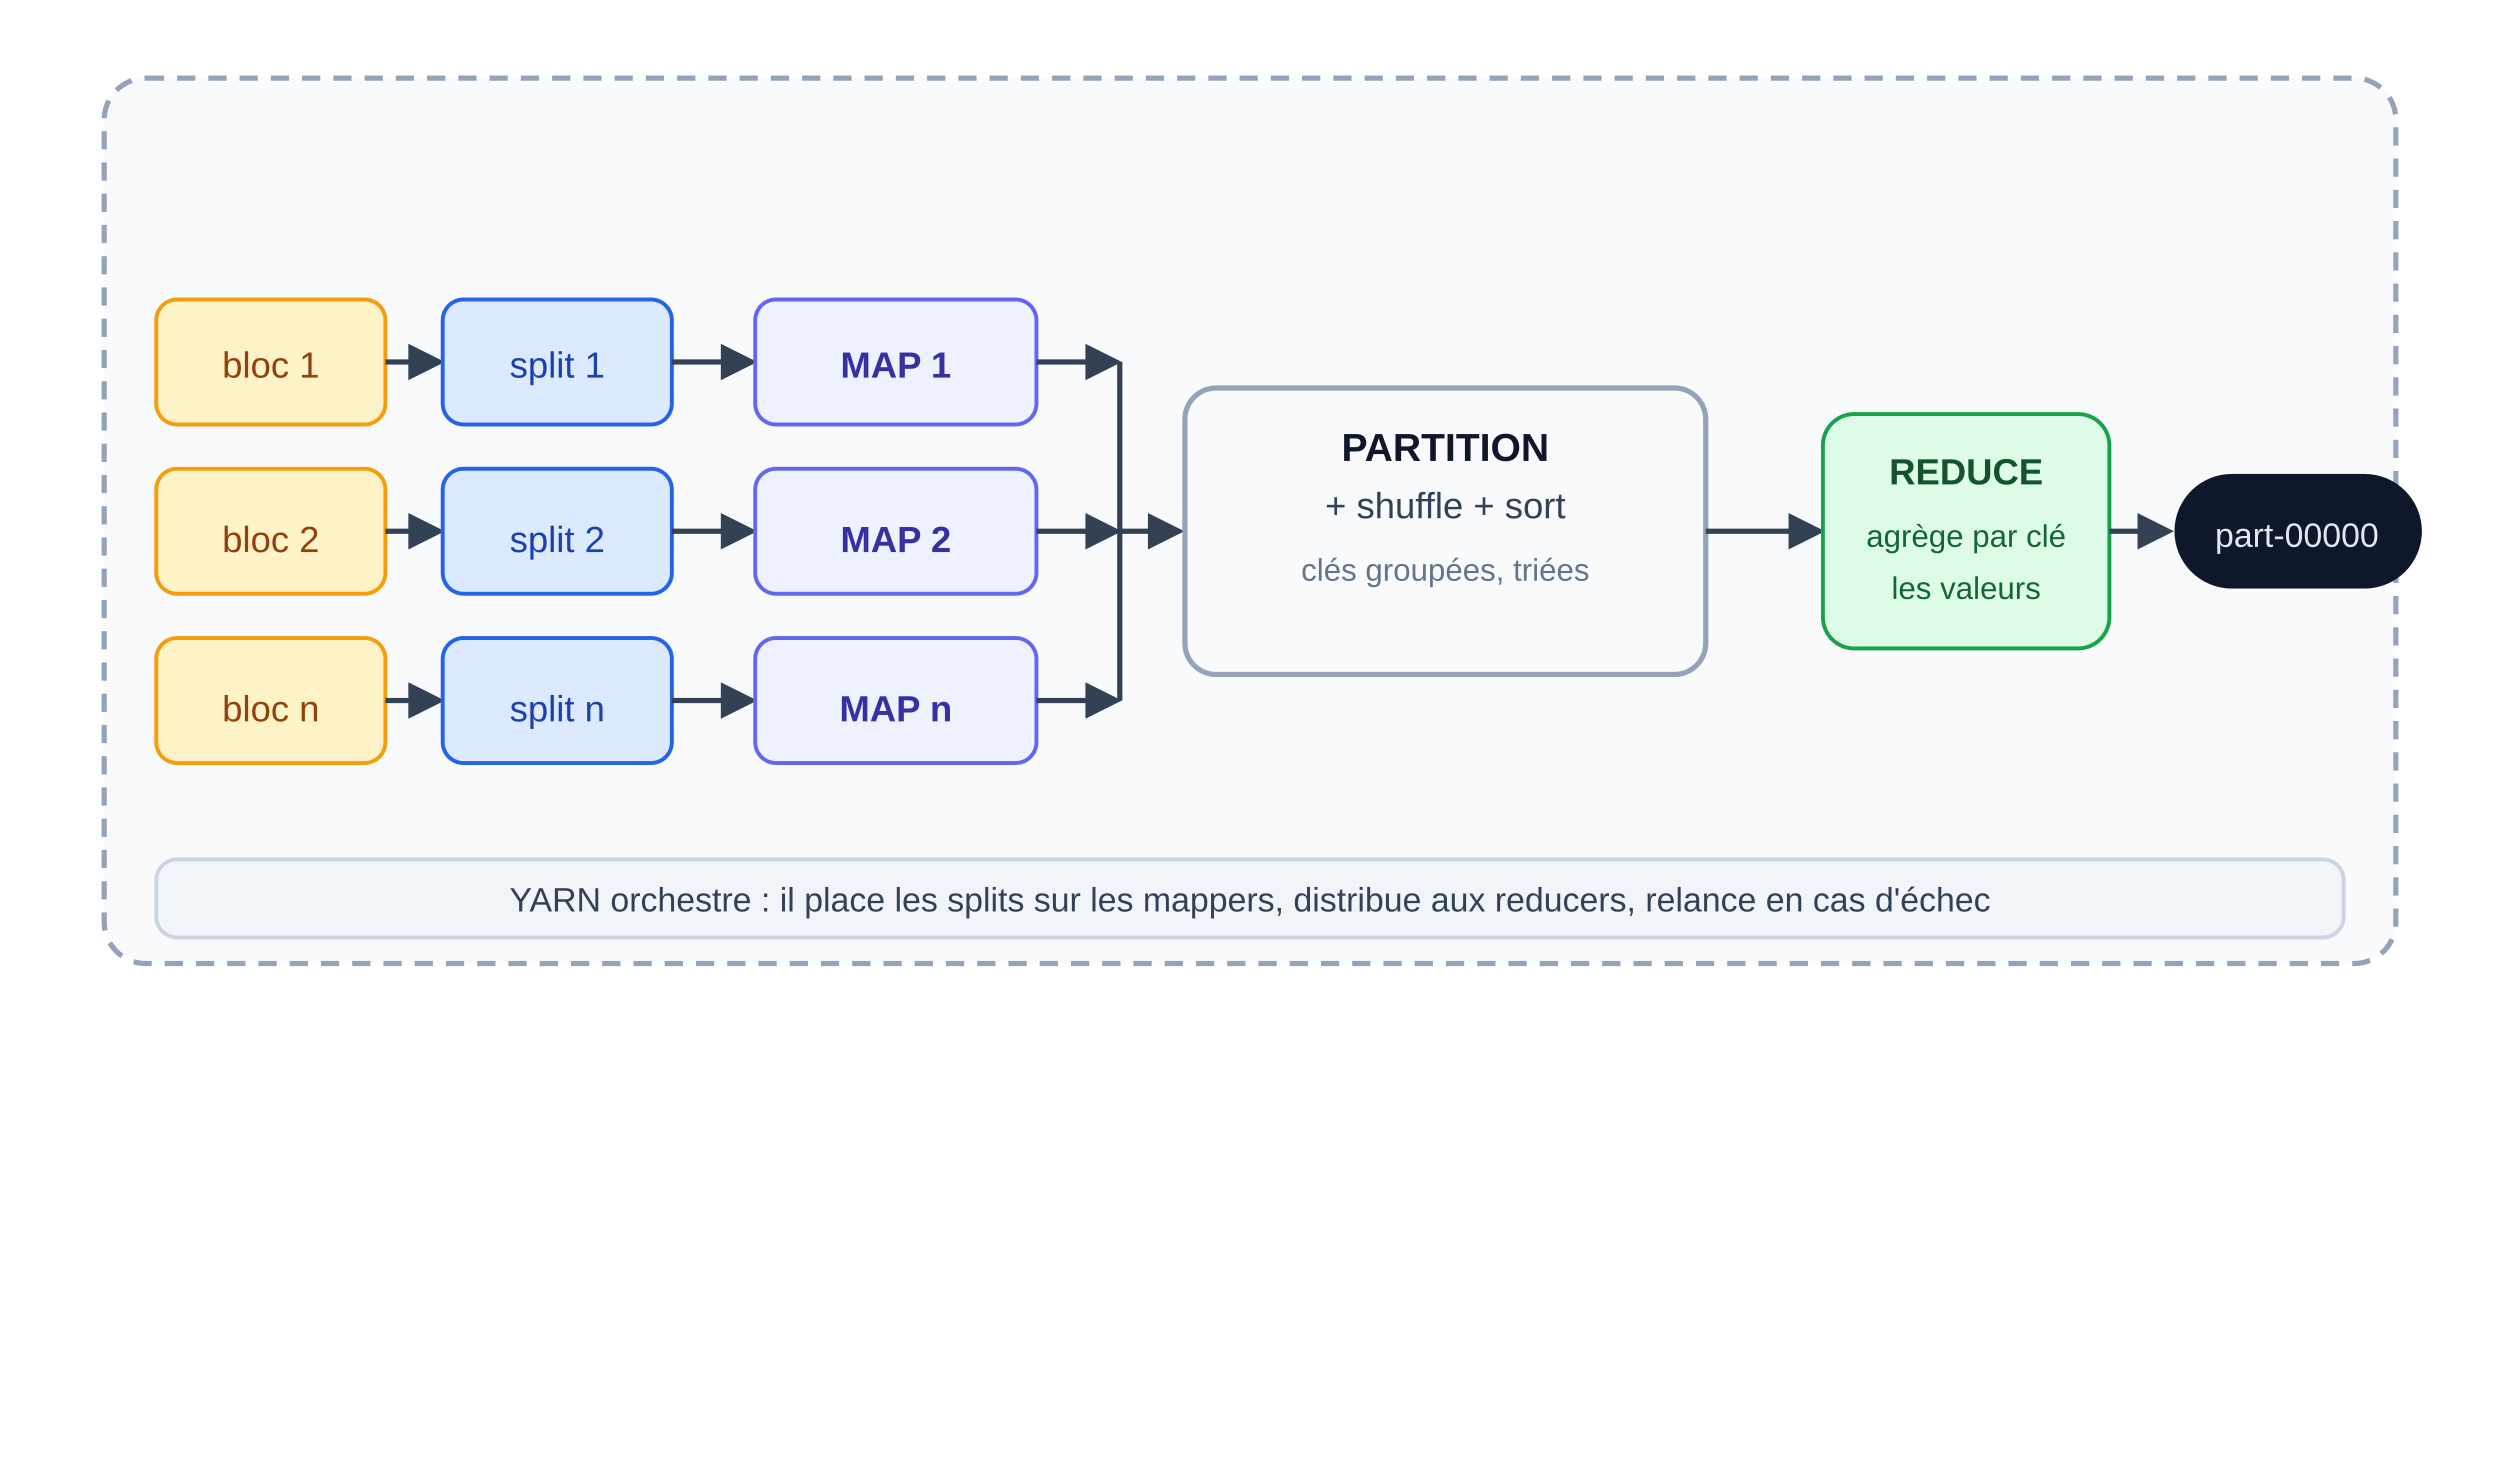
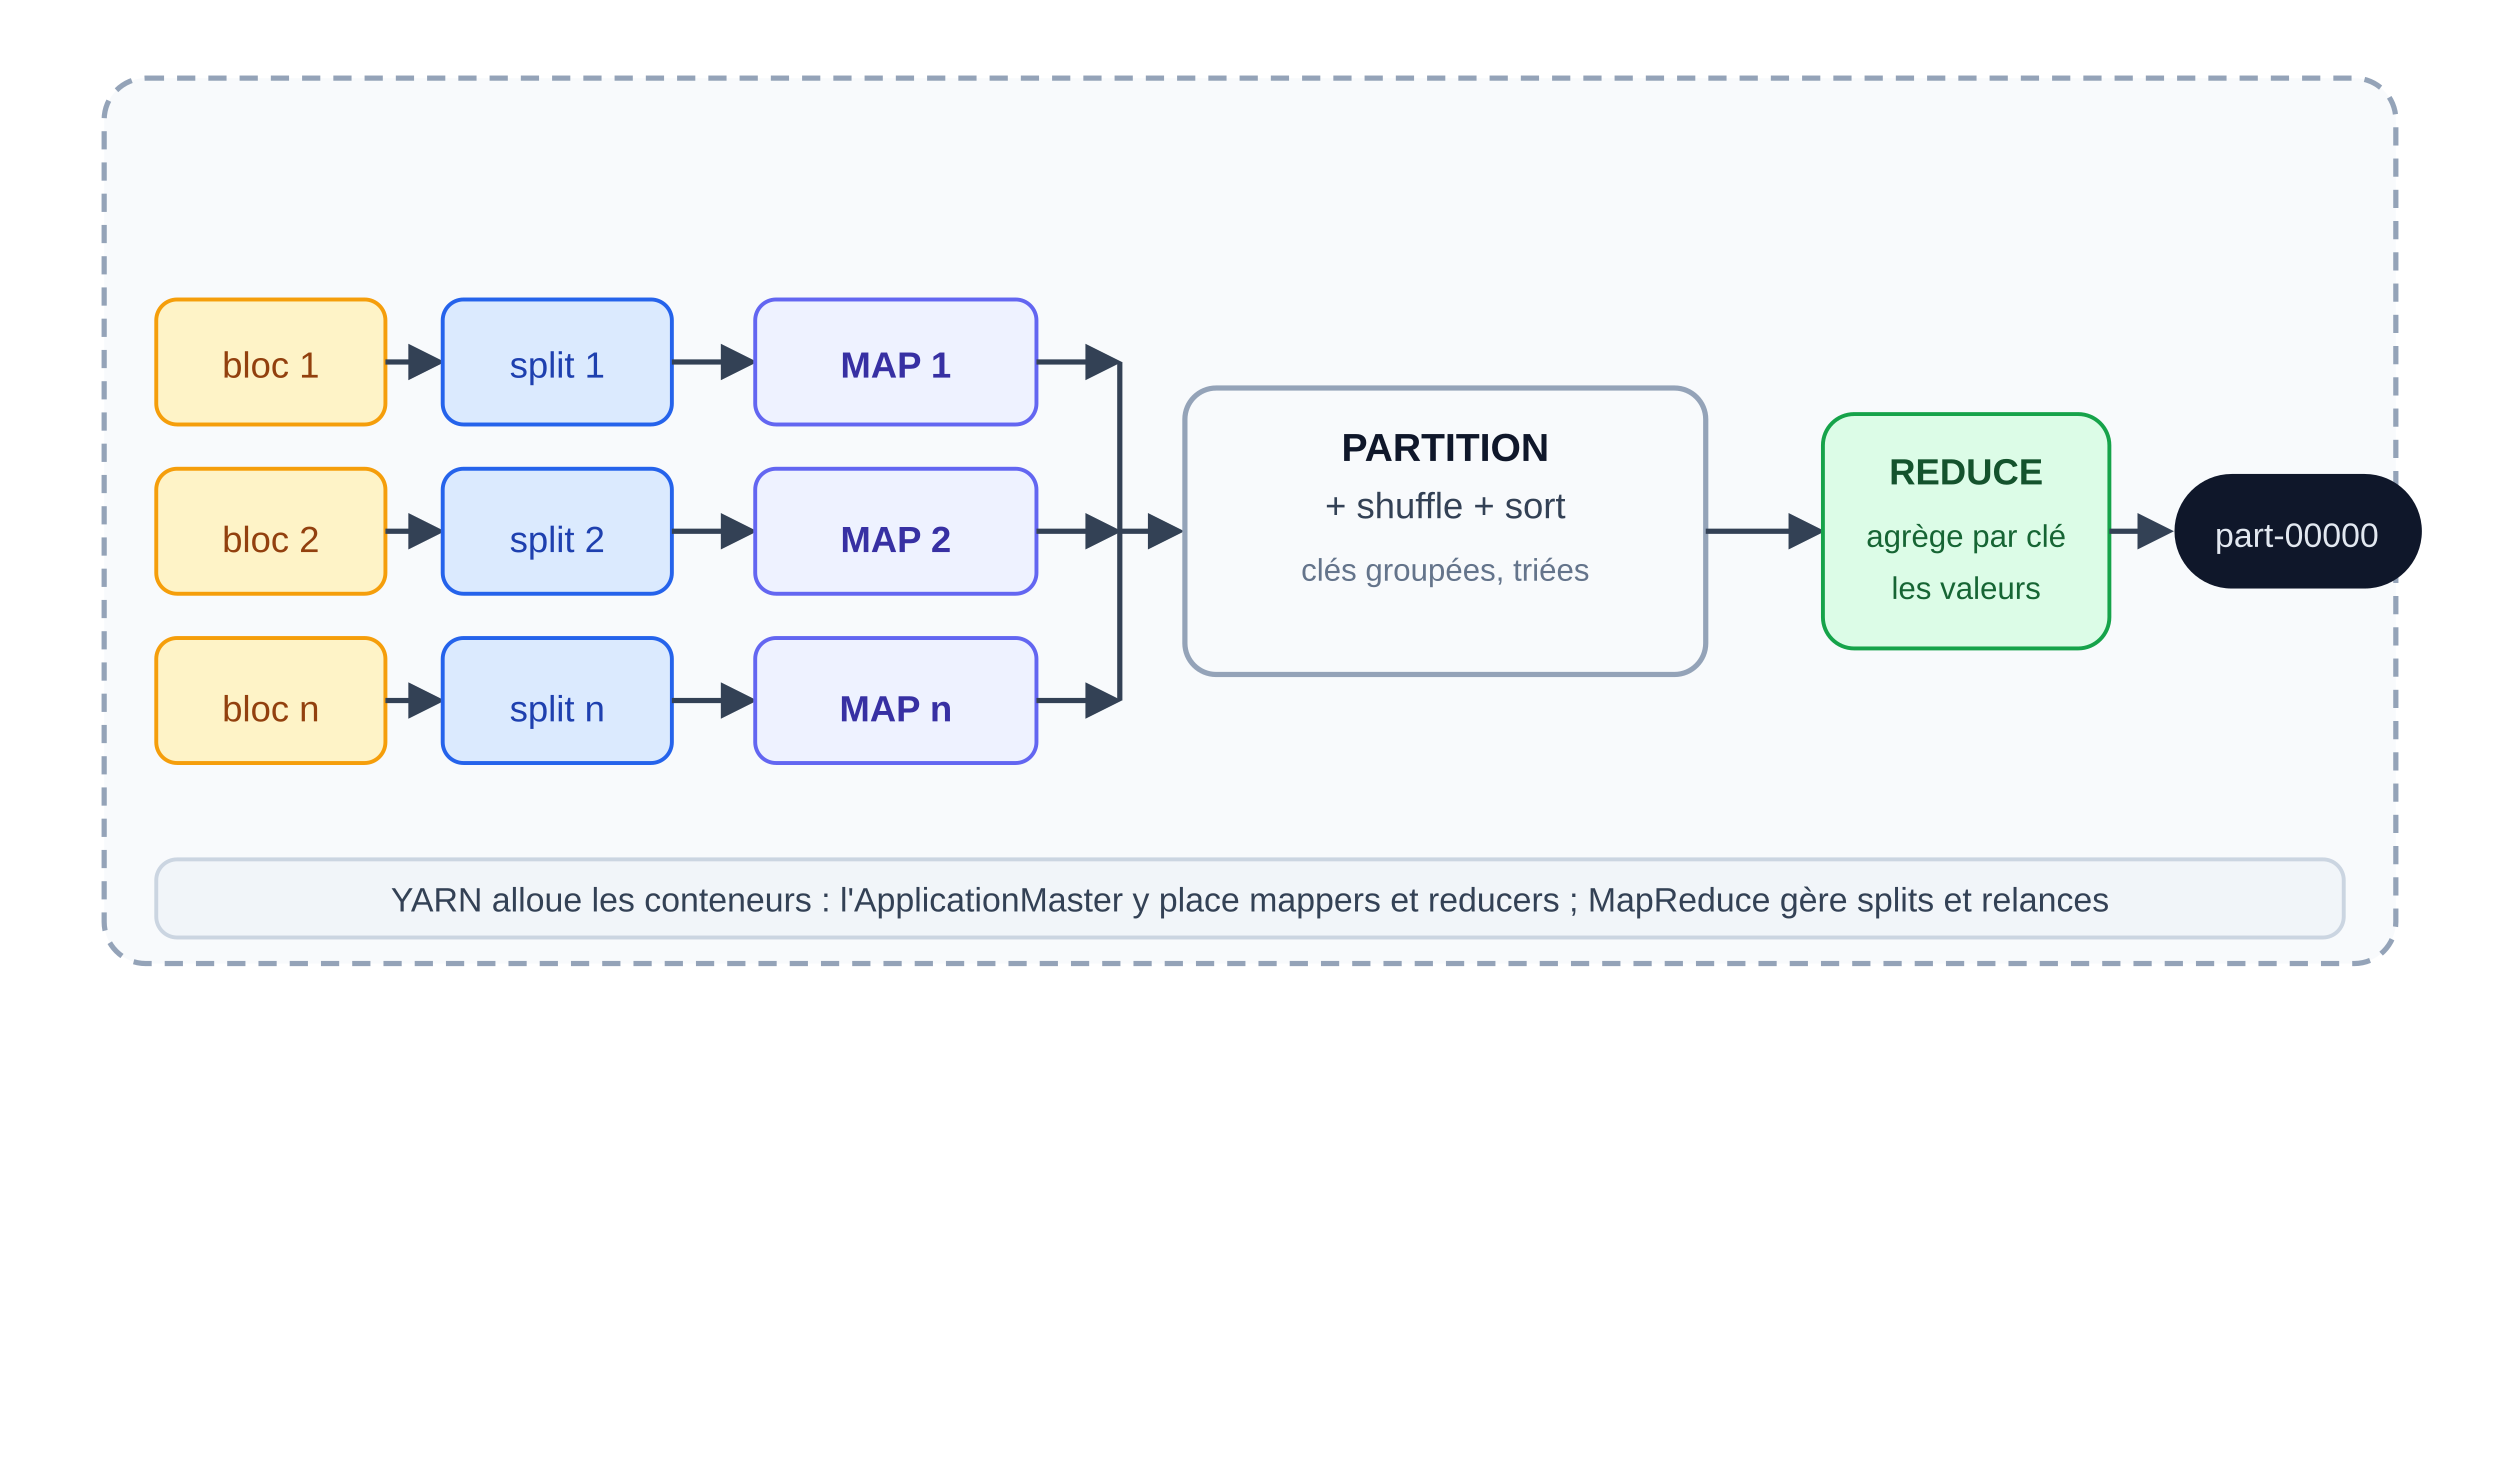
<svg xmlns="http://www.w3.org/2000/svg" width="960" height="560" viewBox="0 0 960 560" font-family="Segoe UI, system-ui, Arial, sans-serif">
  <defs>
    <marker id="mpa" viewBox="0 0 10 10" refX="8" refY="5" markerWidth="7" markerHeight="7" orient="auto-start-reverse">
      <path d="M0 0 L10 5 L0 10 z" fill="#334155" />
    </marker>
  </defs>
  <rect x="40" y="30" width="880" height="340" rx="16" fill="#f8fafc" stroke="#94a3b8" stroke-width="2" stroke-dasharray="7 5" />
  <rect x="60" y="115" width="88" height="48" rx="8" fill="#fef3c7" stroke="#f59e0b" stroke-width="1.5" />
  <text x="104" y="145" text-anchor="middle" font-size="14" fill="#92400e">bloc 1</text>
  <line x1="148" y1="139" x2="168" y2="139" stroke="#334155" stroke-width="2" marker-end="url(#mpa)" />
  <rect x="170" y="115" width="88" height="48" rx="8" fill="#dbeafe" stroke="#2563eb" stroke-width="1.5" />
  <text x="214" y="145" text-anchor="middle" font-size="14" fill="#1e40af">split 1</text>
  <line x1="258" y1="139" x2="288" y2="139" stroke="#334155" stroke-width="2" marker-end="url(#mpa)" />
  <rect x="290" y="115" width="108" height="48" rx="8" fill="#eef2ff" stroke="#6366f1" stroke-width="1.5" />
  <text x="344" y="145" text-anchor="middle" font-size="14" font-weight="700" fill="#3730a3">MAP 1</text>
  <rect x="60" y="180" width="88" height="48" rx="8" fill="#fef3c7" stroke="#f59e0b" stroke-width="1.5" />
  <text x="104" y="212" text-anchor="middle" font-size="14" fill="#92400e">bloc 2</text>
  <line x1="148" y1="204" x2="168" y2="204" stroke="#334155" stroke-width="2" marker-end="url(#mpa)" />
  <rect x="170" y="180" width="88" height="48" rx="8" fill="#dbeafe" stroke="#2563eb" stroke-width="1.5" />
  <text x="214" y="212" text-anchor="middle" font-size="14" fill="#1e40af">split 2</text>
  <line x1="258" y1="204" x2="288" y2="204" stroke="#334155" stroke-width="2" marker-end="url(#mpa)" />
  <rect x="290" y="180" width="108" height="48" rx="8" fill="#eef2ff" stroke="#6366f1" stroke-width="1.5" />
  <text x="344" y="212" text-anchor="middle" font-size="14" font-weight="700" fill="#3730a3">MAP 2</text>
  <rect x="60" y="245" width="88" height="48" rx="8" fill="#fef3c7" stroke="#f59e0b" stroke-width="1.5" />
  <text x="104" y="277" text-anchor="middle" font-size="14" fill="#92400e">bloc n</text>
  <line x1="148" y1="269" x2="168" y2="269" stroke="#334155" stroke-width="2" marker-end="url(#mpa)" />
  <rect x="170" y="245" width="88" height="48" rx="8" fill="#dbeafe" stroke="#2563eb" stroke-width="1.5" />
  <text x="214" y="277" text-anchor="middle" font-size="14" fill="#1e40af">split n</text>
  <line x1="258" y1="269" x2="288" y2="269" stroke="#334155" stroke-width="2" marker-end="url(#mpa)" />
  <rect x="290" y="245" width="108" height="48" rx="8" fill="#eef2ff" stroke="#6366f1" stroke-width="1.5" />
  <text x="344" y="277" text-anchor="middle" font-size="14" font-weight="700" fill="#3730a3">MAP n</text>
  <line x1="398" y1="139" x2="428" y2="139" stroke="#334155" stroke-width="2" marker-end="url(#mpa)" />
  <line x1="398" y1="204" x2="428" y2="204" stroke="#334155" stroke-width="2" marker-end="url(#mpa)" />
  <line x1="398" y1="269" x2="428" y2="269" stroke="#334155" stroke-width="2" marker-end="url(#mpa)" />
  <line x1="430" y1="139" x2="430" y2="269" stroke="#334155" stroke-width="2" />
  <line x1="430" y1="204" x2="452" y2="204" stroke="#334155" stroke-width="2" marker-end="url(#mpa)" />
  <rect x="455" y="149" width="200" height="110" rx="12" fill="#f8fafc" stroke="#94a3b8" stroke-width="2" />
  <text x="555" y="177" text-anchor="middle" font-size="15" font-weight="700" fill="#0f172a">PARTITION</text>
  <text x="555" y="199" text-anchor="middle" font-size="14" fill="#334155">+ shuffle + sort</text>
  <text x="555" y="223" text-anchor="middle" font-size="12" fill="#64748b">clés groupées, triées</text>
  <line x1="655" y1="204" x2="698" y2="204" stroke="#334155" stroke-width="2" marker-end="url(#mpa)" />
  <rect x="700" y="159" width="110" height="90" rx="12" fill="#dcfce7" stroke="#16a34a" stroke-width="1.5" />
  <text x="755" y="186" text-anchor="middle" font-size="14" font-weight="700" fill="#14532d">REDUCE</text>
  <text x="755" y="210" text-anchor="middle" font-size="12" fill="#166534">agrège par clé</text>
  <text x="755" y="230" text-anchor="middle" font-size="12" fill="#166534">les valeurs</text>
  <line x1="810" y1="204" x2="832" y2="204" stroke="#334155" stroke-width="2" marker-end="url(#mpa)" />
  <rect x="835" y="182" width="95" height="44" rx="22" fill="#0f172a" />
  <text x="882" y="210" text-anchor="middle" font-size="13" fill="#e2e8f0">part-00000</text>
  <rect x="60" y="330" width="840" height="30" rx="8" fill="#f1f5f9" stroke="#cbd5e1" stroke-width="1.5" />
-   <text x="480" y="350" text-anchor="middle" font-size="13" fill="#334155">YARN orchestre : il place les splits sur les mappers, distribue aux reducers, relance en cas d'échec</text>
+   <text x="480" y="350" text-anchor="middle" font-size="13" fill="#334155">YARN alloue les conteneurs : l'ApplicationMaster y place mappers et reducers ; MapReduce gère splits et relances</text>
</svg>
